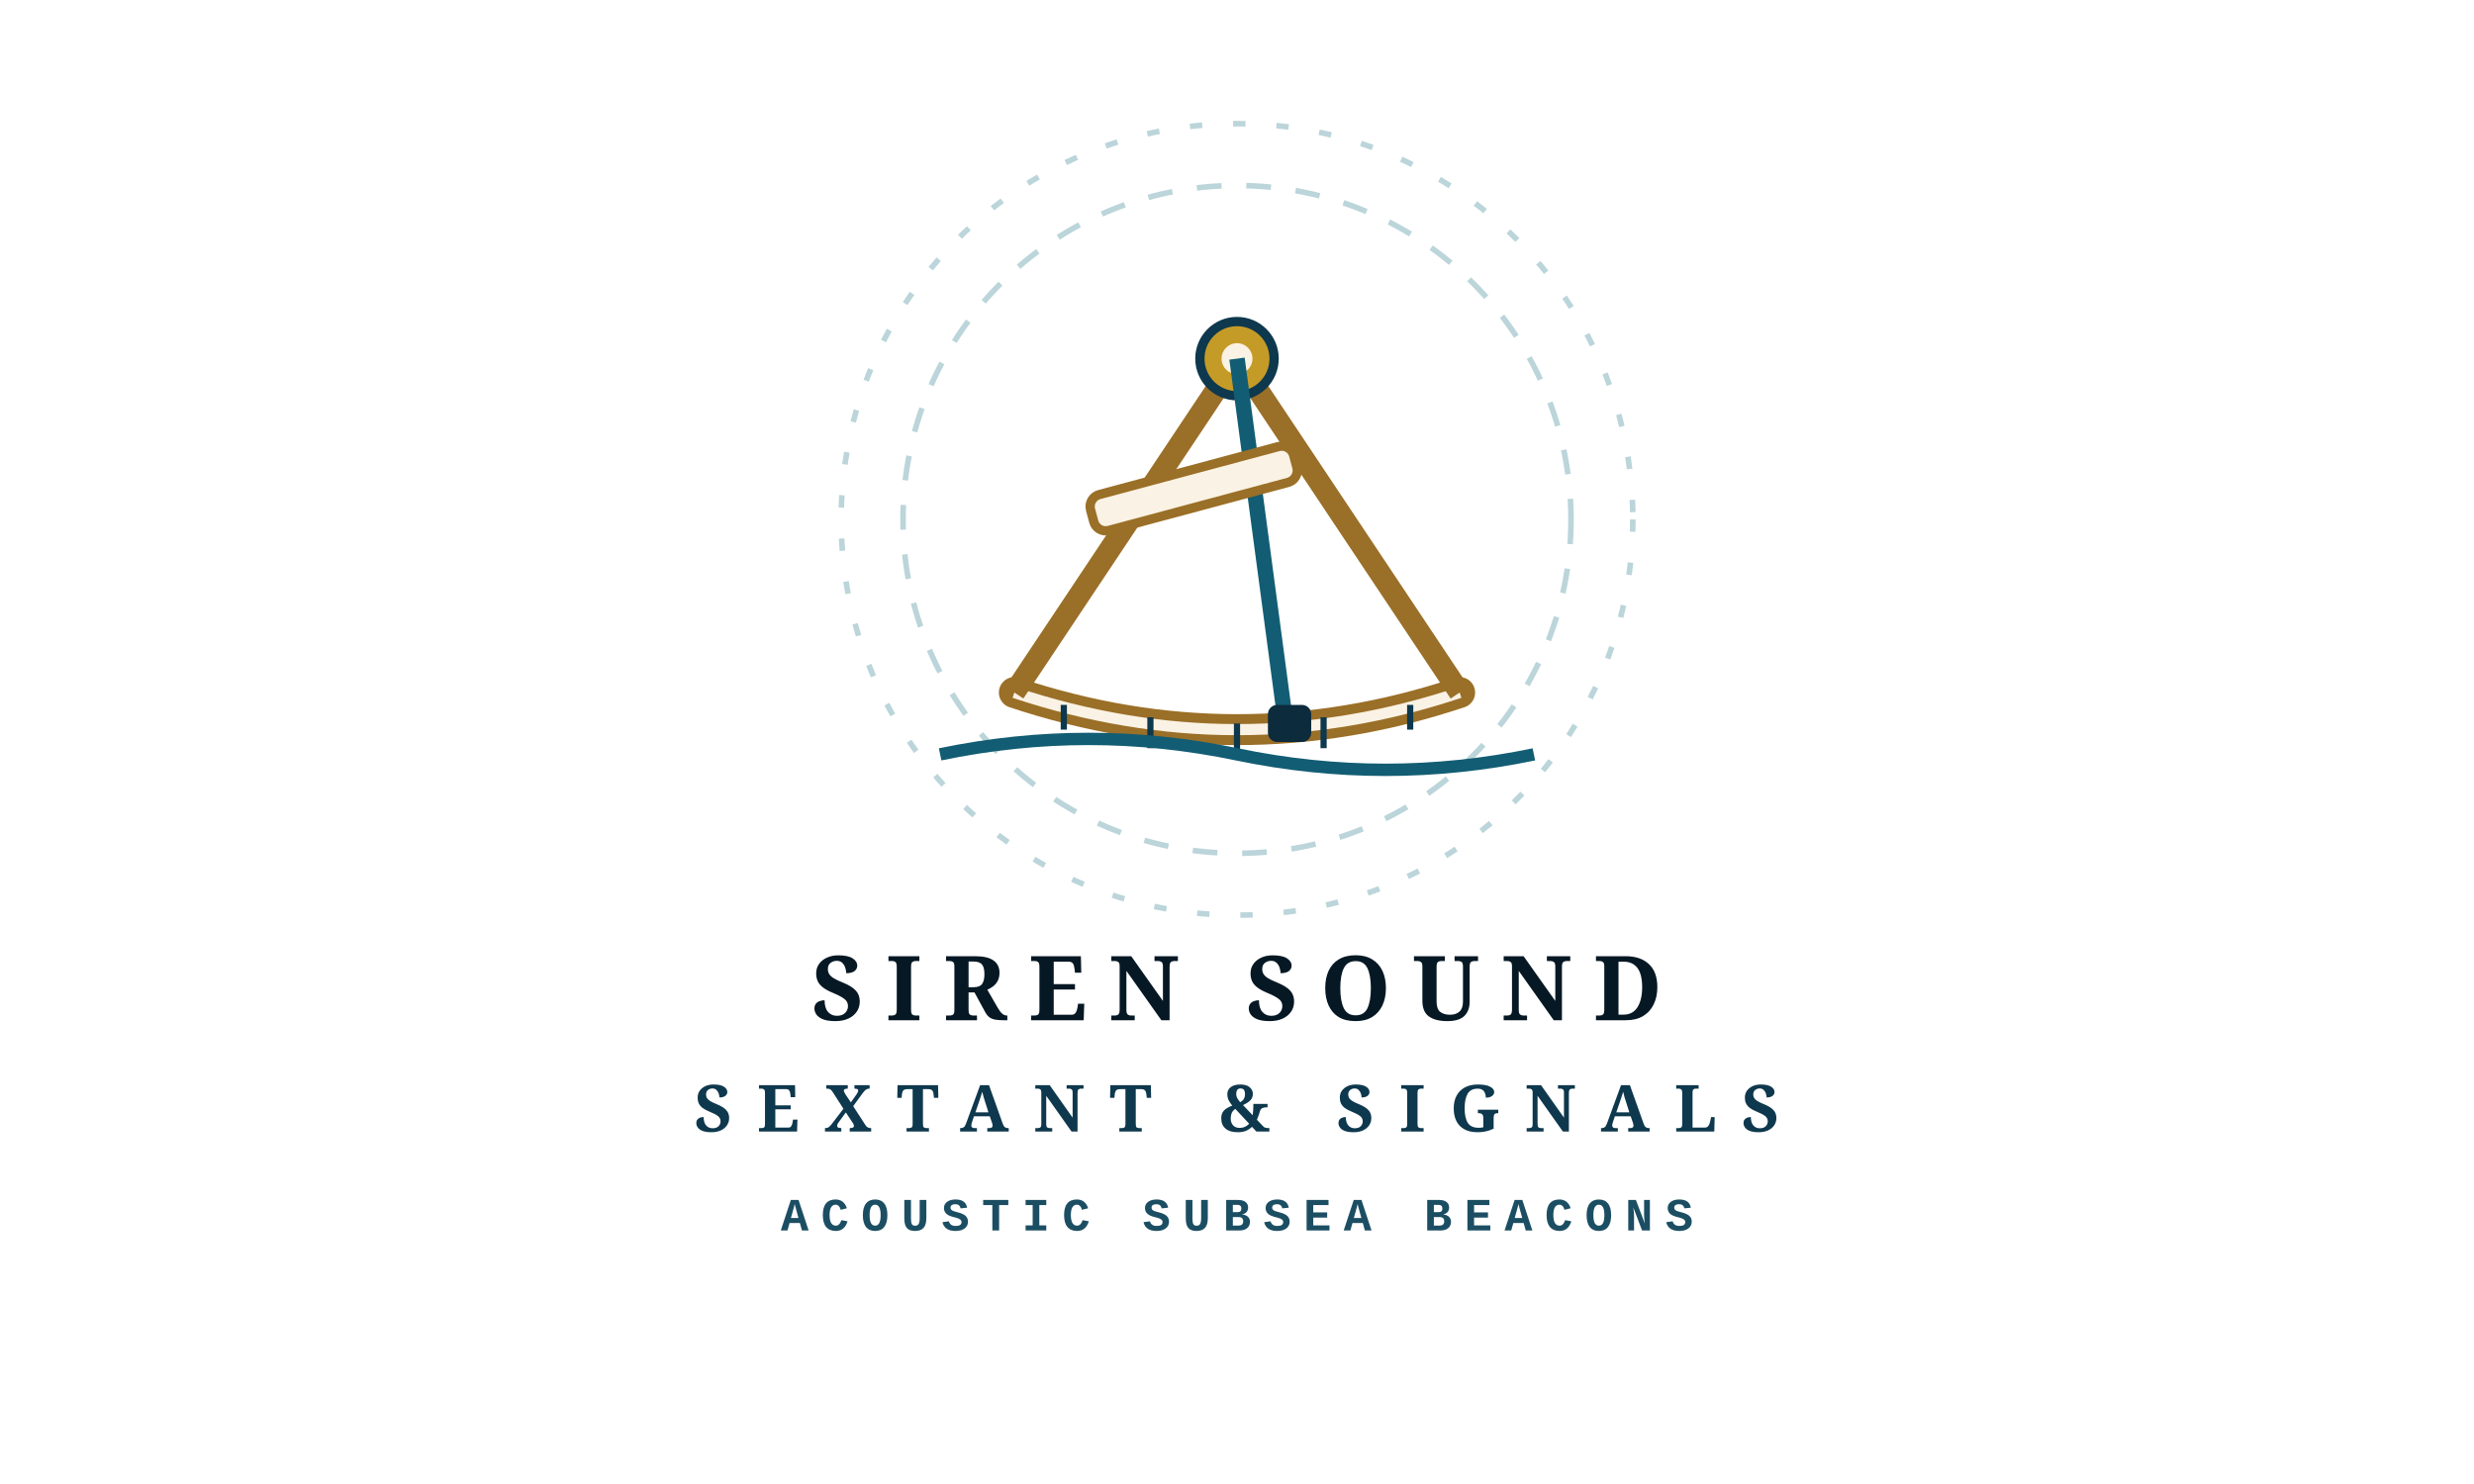
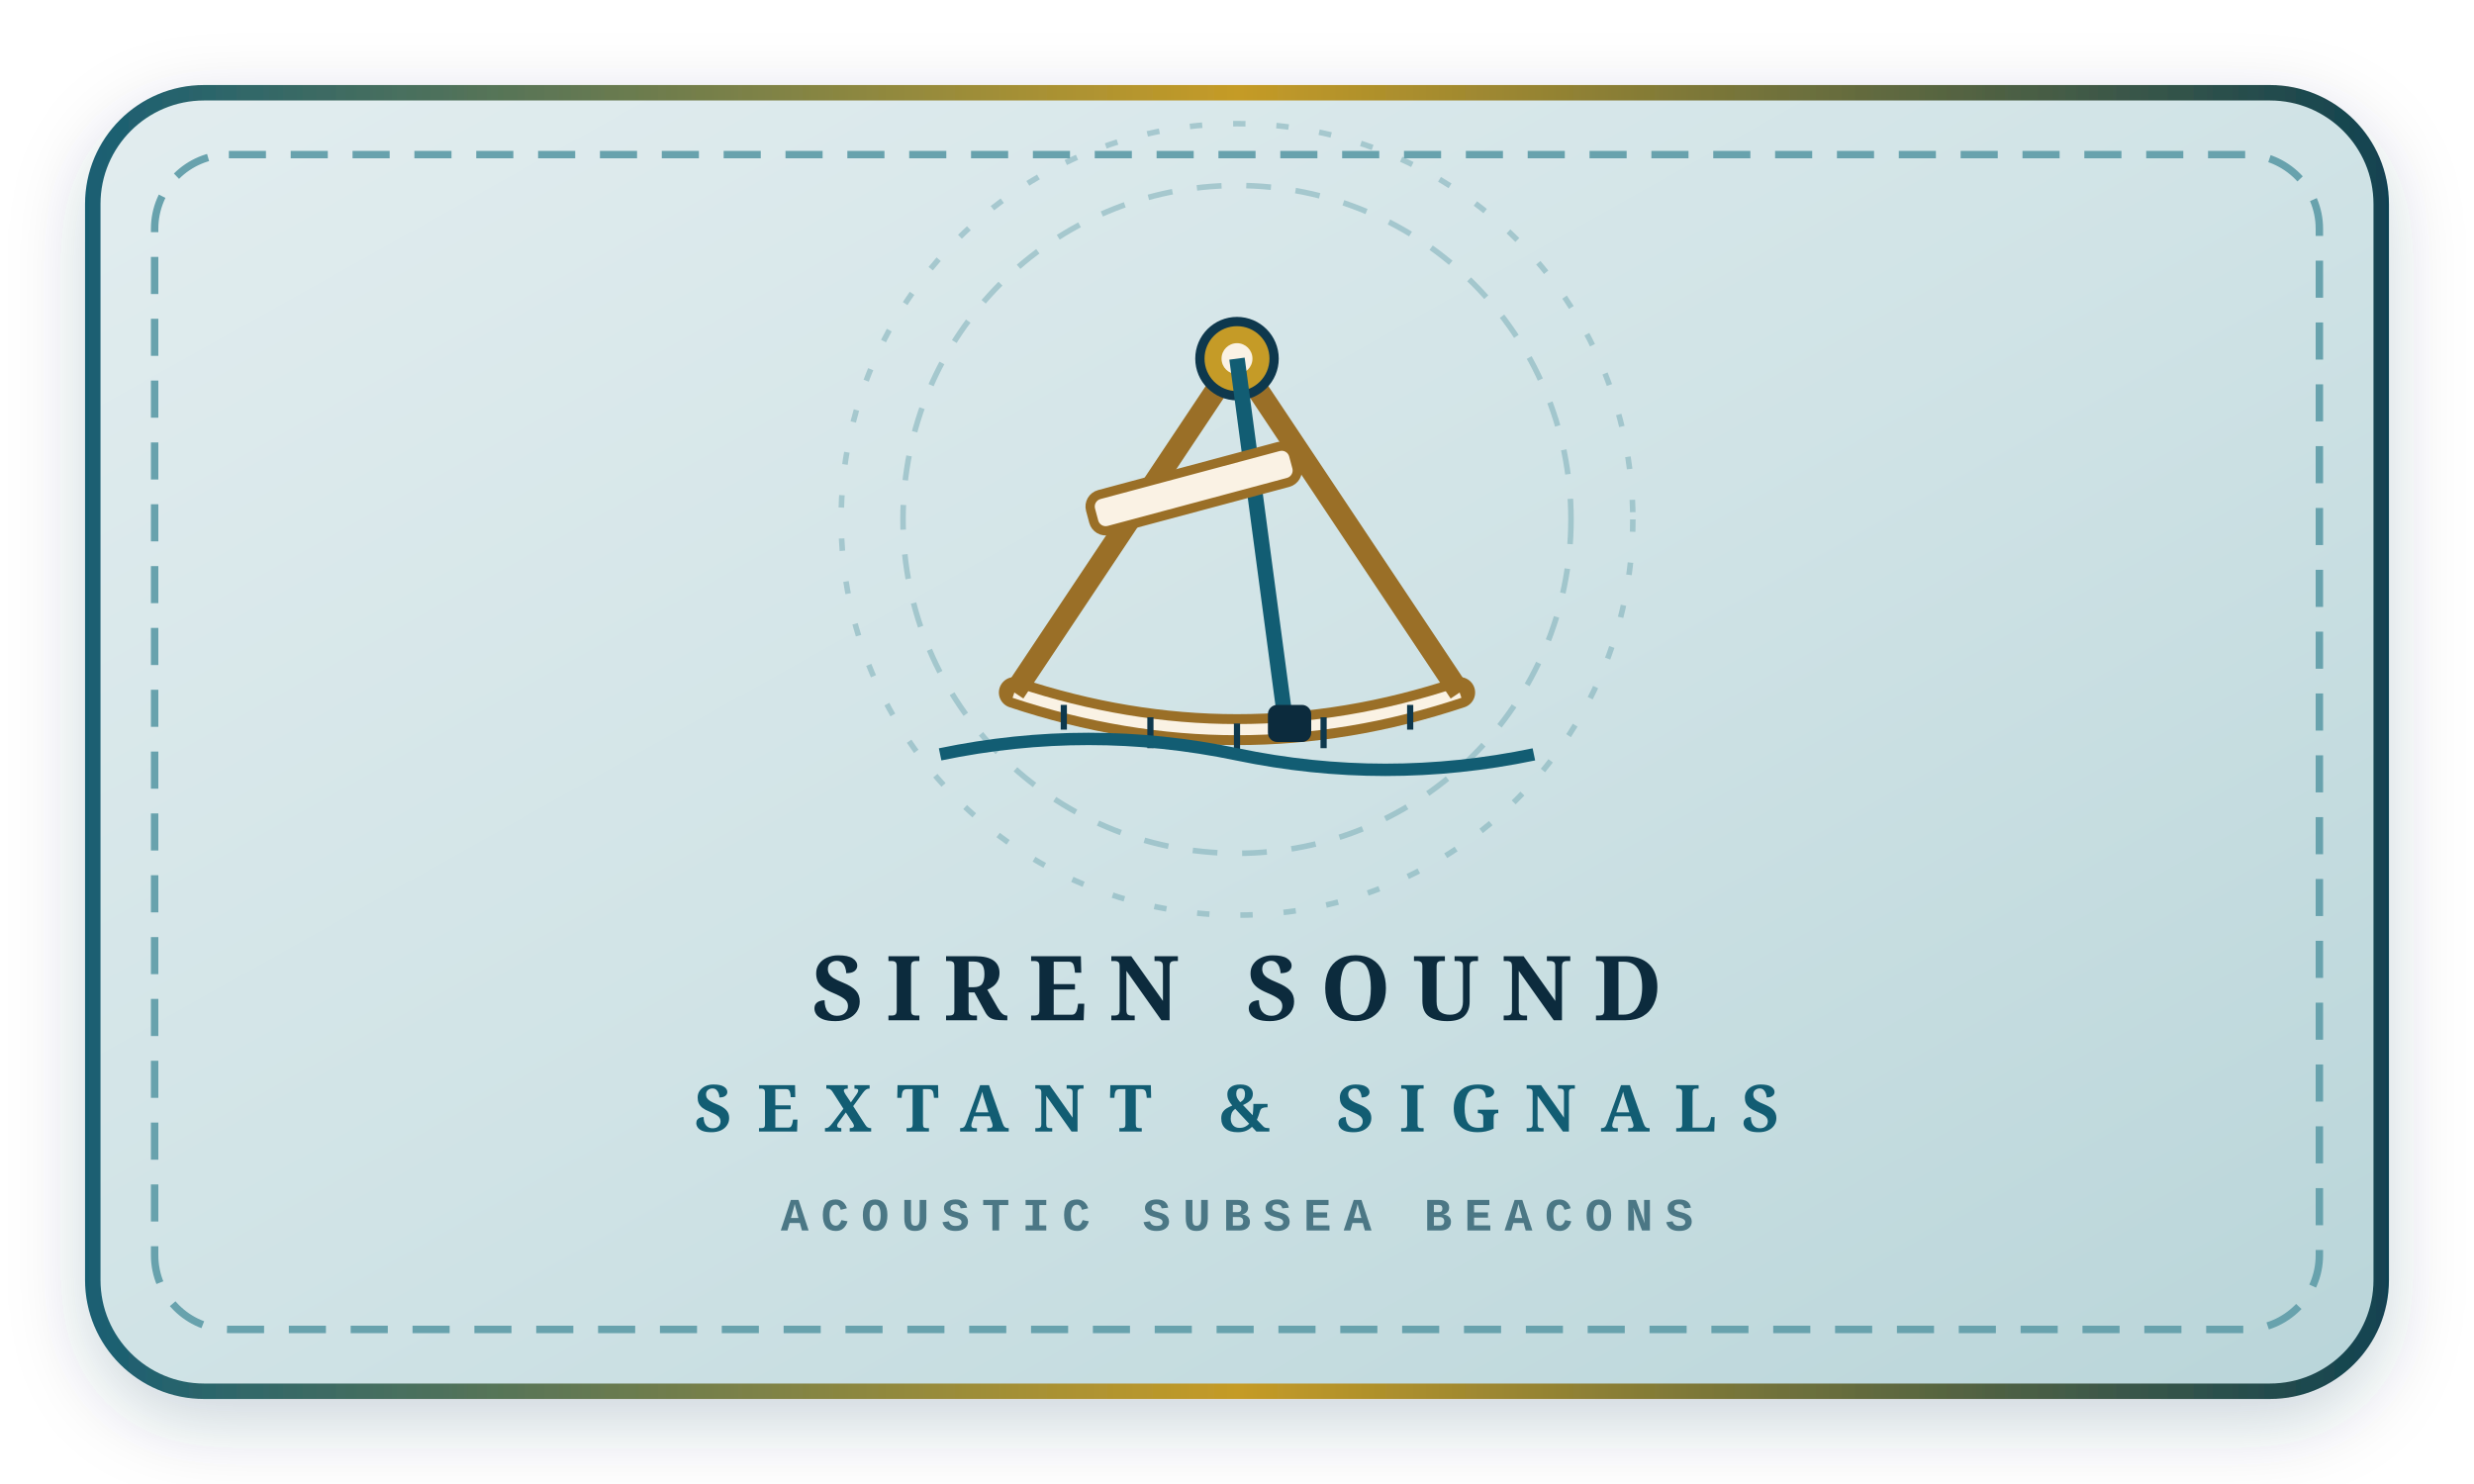
<svg xmlns="http://www.w3.org/2000/svg" viewBox="0 0 400 240" width="400" height="240">
  <defs>
-     <linearGradient id="oceanPlacque" x1="0%" y1="0%" x2="100%" y2="100%">
-       <stop offset="0%" stop-color="#E1EEF0" />
-       <stop offset="50%" stop-color="#CFE5E8" />
-       <stop offset="100%" stop-color="#B7D7DC" />
-     </linearGradient>
    <linearGradient id="sextantBg" x1="0%" y1="0%" x2="100%" y2="100%">
      <stop offset="0%" stop-color="#E2EDEF" />
      <stop offset="50%" stop-color="#D0E3E6" />
      <stop offset="100%" stop-color="#B9D5D9" />
    </linearGradient>
    <linearGradient id="bronzeTeal" x1="0%" y1="0%" x2="100%" y2="0%">
      <stop offset="0%" stop-color="#185E73" />
      <stop offset="50%" stop-color="#C59B27" />
      <stop offset="100%" stop-color="#104252" />
    </linearGradient>
    <filter id="sextantShadow" x="-10%" y="-10%" width="120%" height="120%">
      <feDropShadow dx="0" dy="4" stdDeviation="6" flood-color="#0E384D" flood-opacity="0.2" />
    </filter>
  </defs>
+   <rect x="15" y="15" width="370" height="210" rx="18" fill="url(#sextantBg)" stroke="url(#bronzeTeal)" stroke-width="2.5" filter="url(#sextantShadow)" />
+   <rect x="25" y="25" width="350" height="190" rx="12" fill="none" stroke="#68A2AD" stroke-width="1.2" stroke-dasharray="6,4" />
  <g stroke="#68A2AD" stroke-width="0.9" fill="none" opacity="0.45">
    <circle cx="200" cy="84" r="54" stroke-dasharray="4,4" />
    <circle cx="200" cy="84" r="64" stroke-dasharray="2,5" />
  </g>
  <g transform="translate(200, 84)">
    <path d="M -36 28 Q 0 40, 36 28" fill="none" stroke="#9A6F27" stroke-width="5" stroke-linecap="round" />
    <path d="M -36 28 Q 0 40, 36 28" fill="none" stroke="#FAF2E4" stroke-width="1.8" />
    <line x1="-28" y1="30" x2="-28" y2="34" stroke="#0E384D" stroke-width="1" />
    <line x1="-14" y1="32" x2="-14" y2="37" stroke="#0E384D" stroke-width="1" />
    <line x1="0" y1="33" x2="0" y2="38" stroke="#0E384D" stroke-width="1" />
    <line x1="14" y1="32" x2="14" y2="37" stroke="#0E384D" stroke-width="1" />
    <line x1="28" y1="30" x2="28" y2="34" stroke="#0E384D" stroke-width="1" />
    <line x1="0" y1="-26" x2="-36" y2="28" stroke="#9A6F27" stroke-width="3.5" />
    <line x1="0" y1="-26" x2="36" y2="28" stroke="#9A6F27" stroke-width="3.5" />
    <circle cx="0" cy="-26" r="6" fill="#C59B27" stroke="#0E384D" stroke-width="1.5" />
    <circle cx="0" cy="-26" r="2.5" fill="#FAF2E4" />
    <line x1="0" y1="-26" x2="8" y2="34" stroke="#125D73" stroke-width="2.5" />
    <rect x="5" y="30" width="7" height="6" rx="1.5" fill="#0C2B3D" />
    <rect x="-24" y="-8" width="34" height="6" rx="2" transform="rotate(-15, -7, -5)" fill="#FAF2E4" stroke="#9A6F27" stroke-width="1.5" />
    <path d="M -48 38 Q -24 33, 0 38 T 48 38" fill="none" stroke="#125D73" stroke-width="2" />
  </g>
-   <text x="200" y="165" text-anchor="middle" font-family="'Cinzel', Georgia, serif" font-size="14.5" font-weight="800" fill="#061824" letter-spacing="3.5">SIREN SOUND</text>
-   <text x="200" y="183" text-anchor="middle" font-family="'Cinzel', Georgia, serif" font-size="10.5" font-weight="700" fill="#0E384D" letter-spacing="4">SEXTANT &amp; SIGNALS</text>
-   <text x="200" y="199" text-anchor="middle" font-family="'Courier New', monospace" font-size="7.5" font-weight="600" fill="#1C4E63" letter-spacing="2">ACOUSTIC SUBSEA BEACONS</text>
+   <text x="200" y="165" text-anchor="middle" font-family="'Cinzel', Georgia, serif" font-size="14.5" font-weight="800" fill="#0C2B3D" letter-spacing="3.5">SIREN SOUND</text>
+   <text x="200" y="183" text-anchor="middle" font-family="'Cinzel', Georgia, serif" font-size="10.5" font-weight="700" fill="#125D73" letter-spacing="4">SEXTANT &amp; SIGNALS</text>
+   <text x="200" y="199" text-anchor="middle" font-family="'Courier New', monospace" font-size="7.5" font-weight="600" fill="#4B7785" letter-spacing="2">ACOUSTIC SUBSEA BEACONS</text>
</svg>
